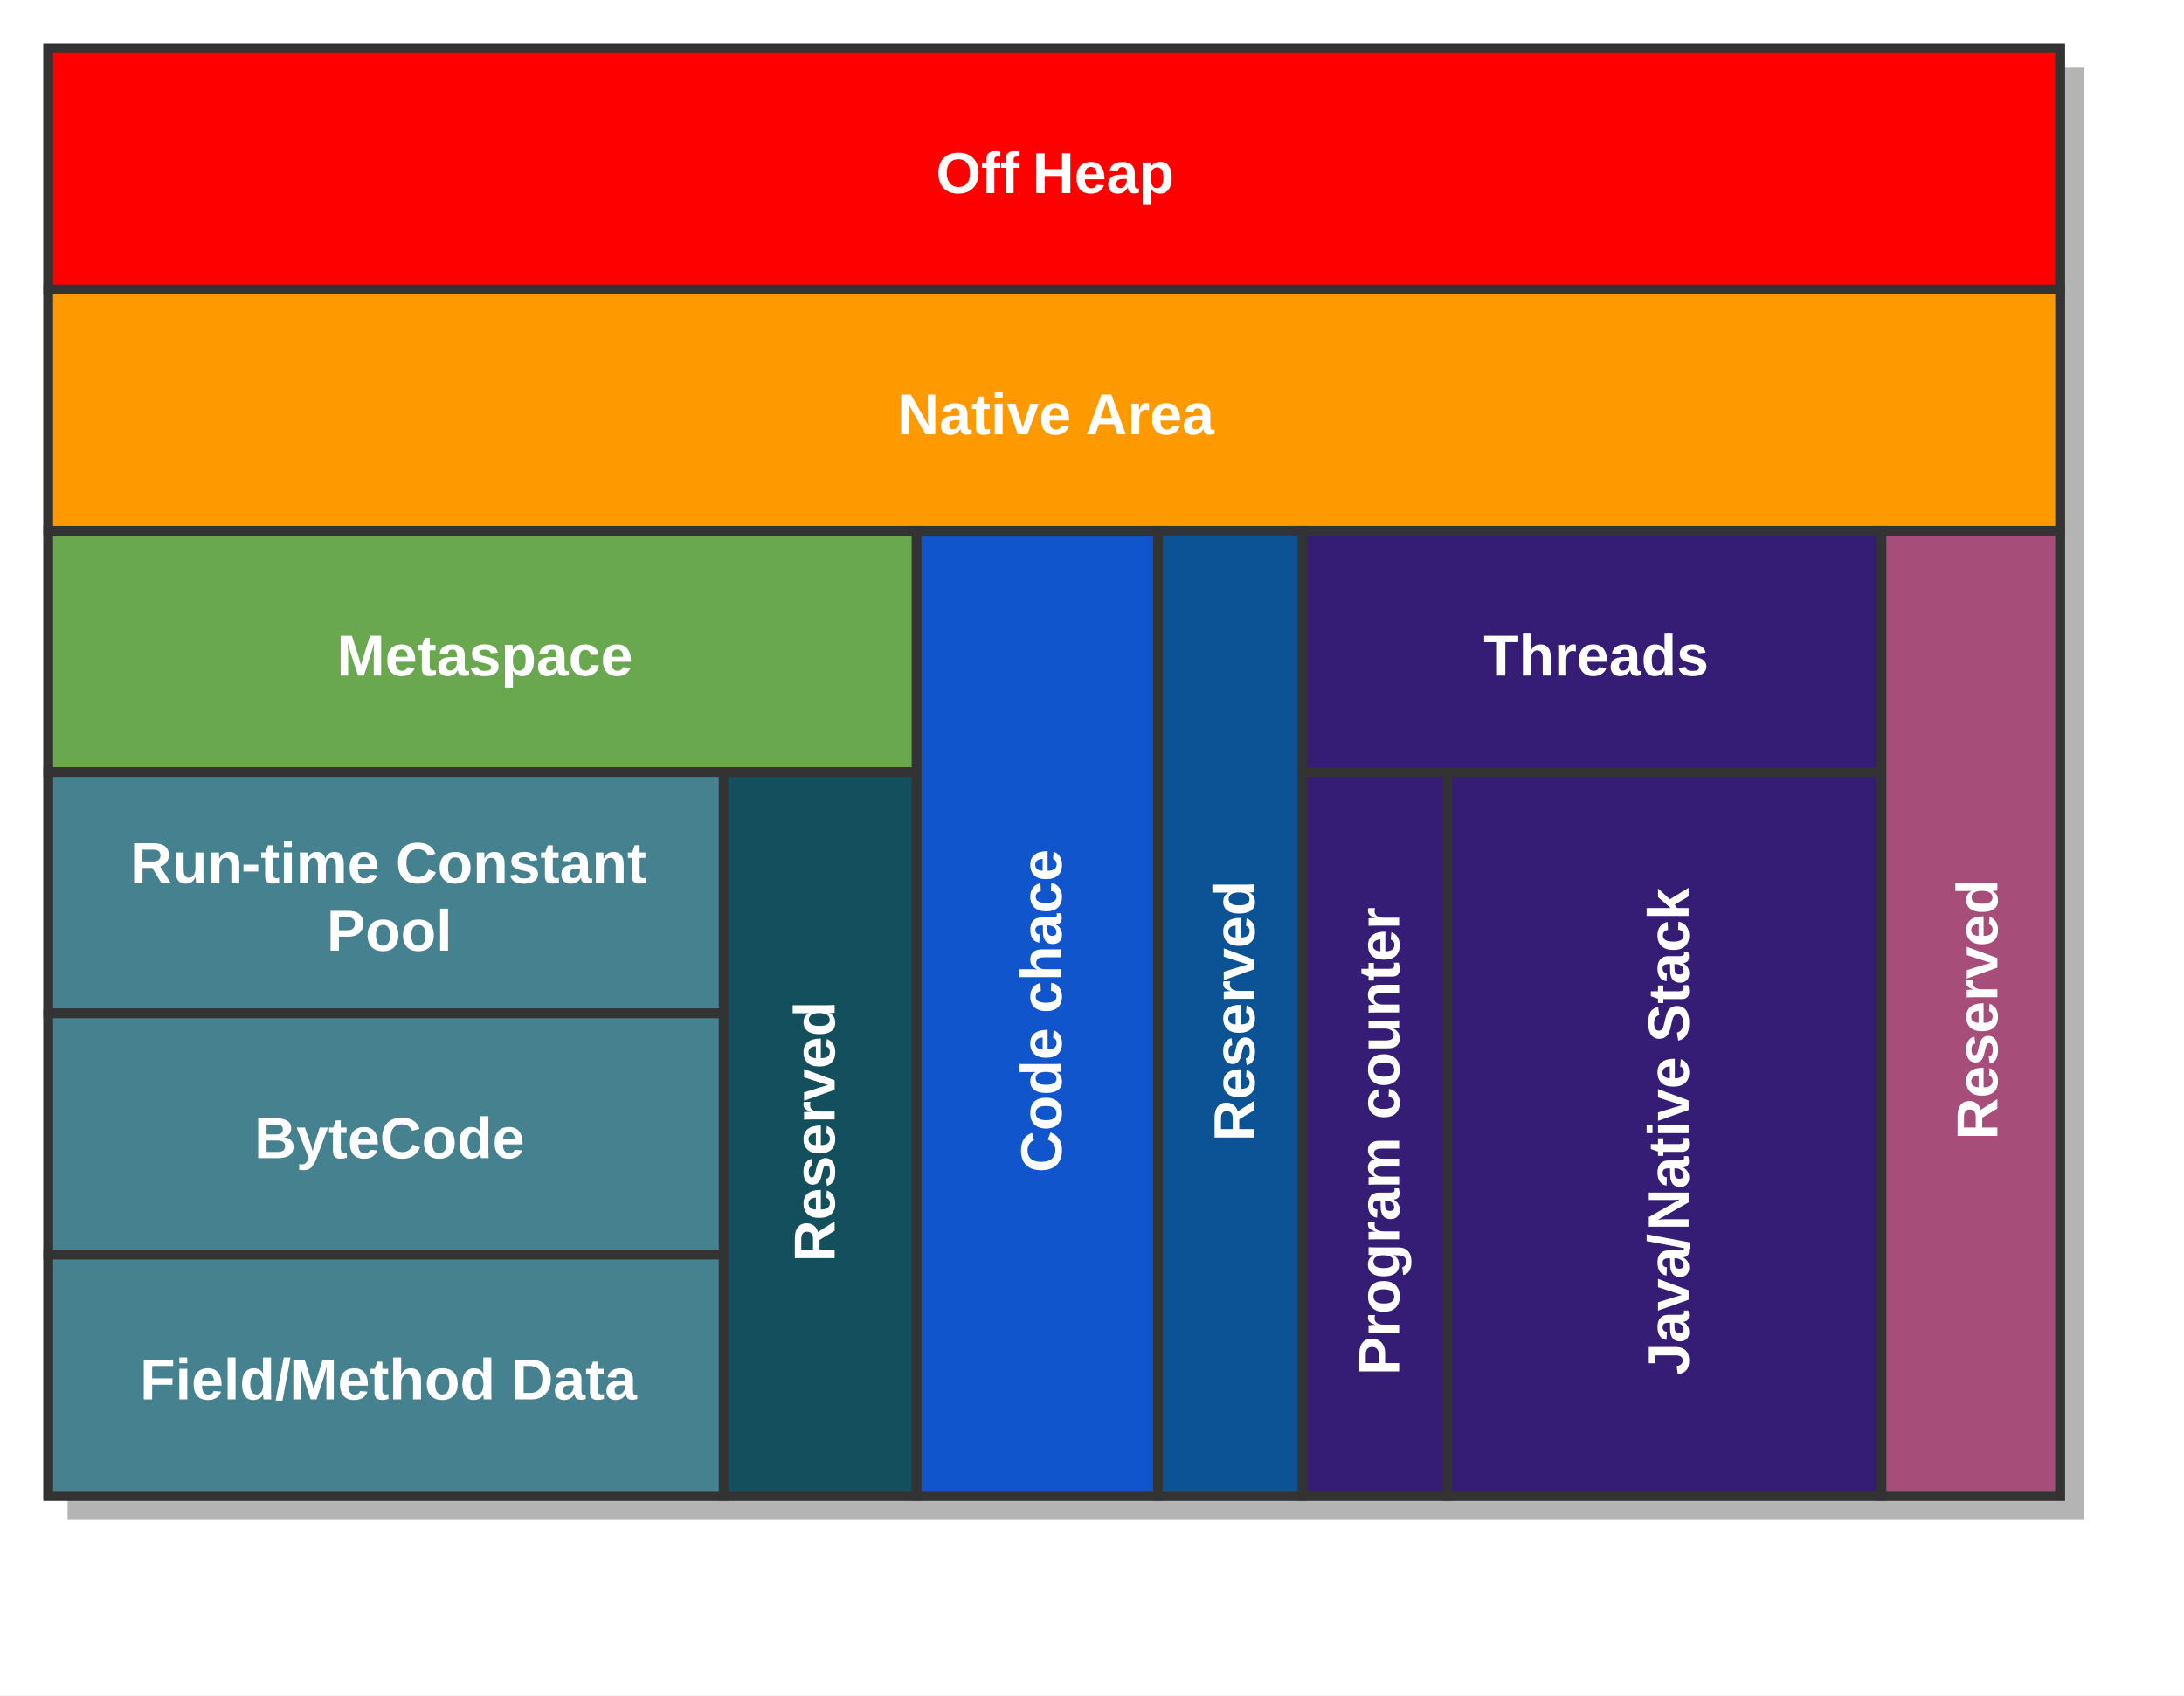
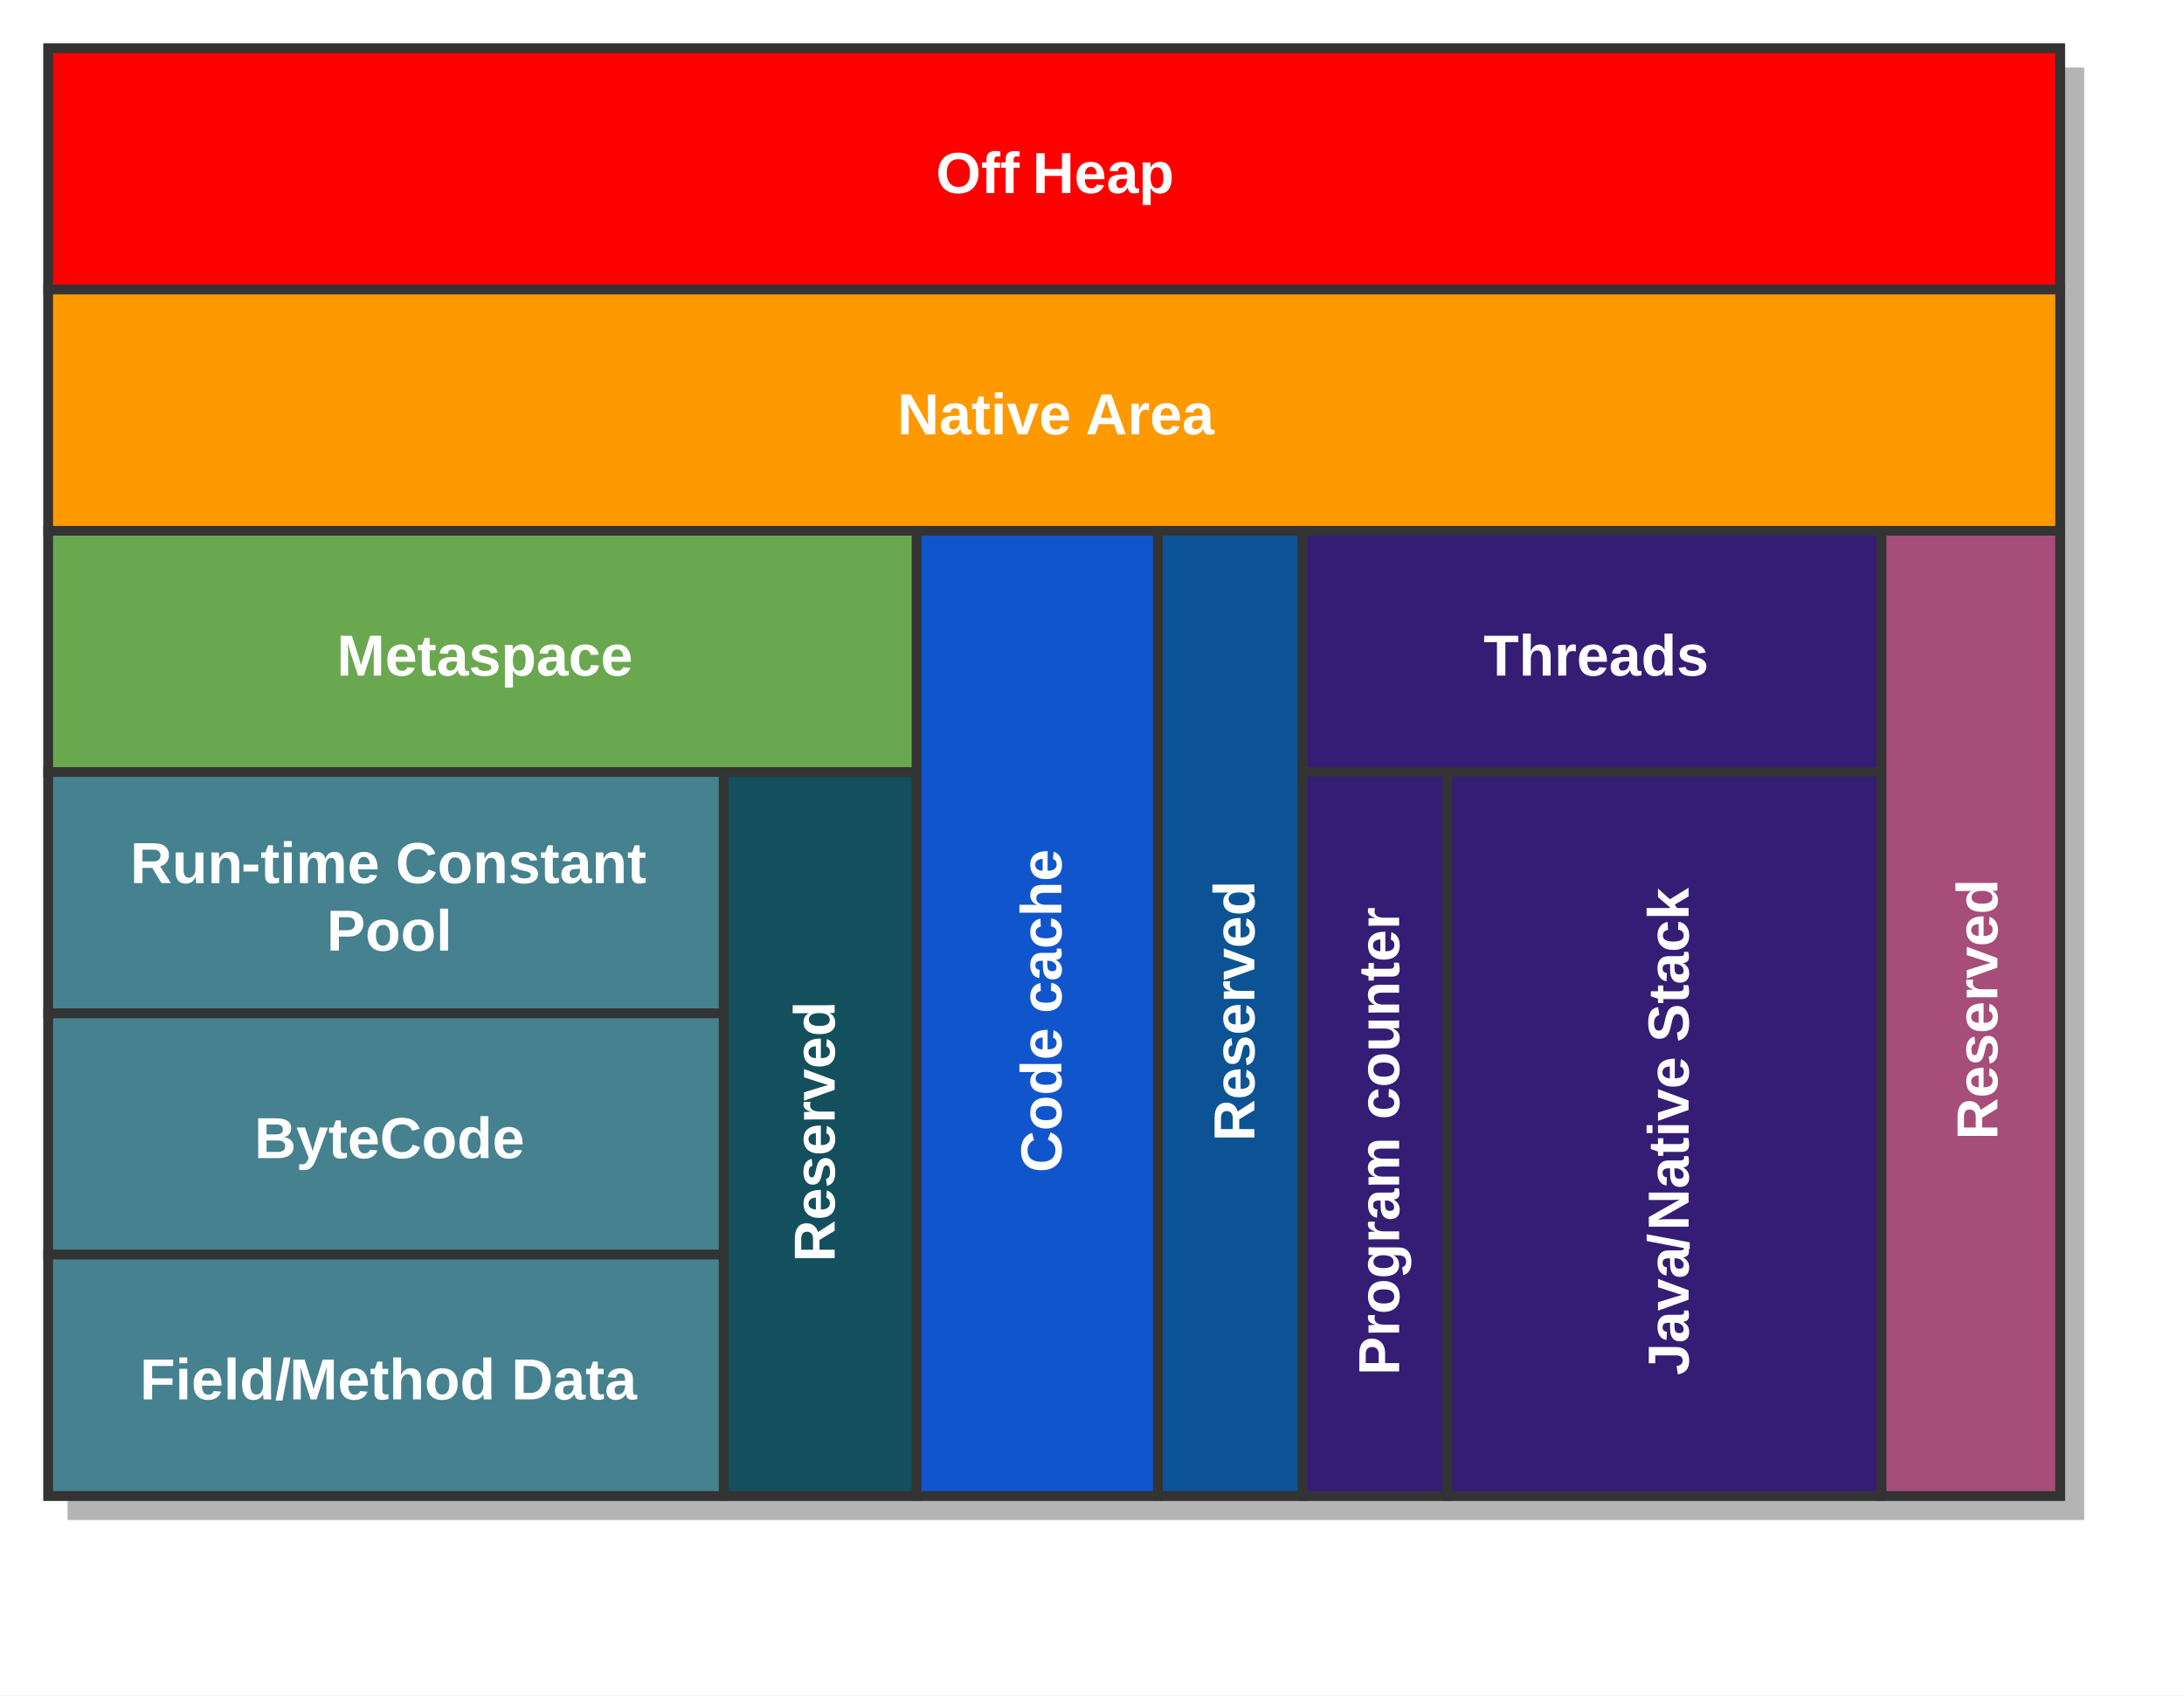
<svg xmlns="http://www.w3.org/2000/svg" xmlns:html="http://www.w3.org/1999/xhtml" version="1.1" width="452.683" height="351.333">
  <html:style />
  <defs />
  <g transform="translate(0,0)">
    <g>
      <rect fill="#FFFFFF" stroke="none" x="0" y="0" width="452.683" height="351.333" />
    </g>
    <g transform="translate(0,0) matrix(1,0,0,1,10,10)">
      <g transform="translate(4,4) scale(1.002398,1.003333)">
        <g>
          <g transform="translate(0,0) scale(4.17,3)">
            <g>
              <path fill="#000000" stroke="none" stroke-dasharray="1.7976931348623157e+308" d="M 0 0 L 100 0 Q 100 0 100 0 L 100 100 Q 100 100 100 100 L 0 100 Q 0 100 0 100 L 0 0 Q 0 0 0 0 Z" opacity="0.294" />
              <g transform="scale(0.2398082,0.3333333)">
                <path fill="none" stroke="none" stroke-dasharray="1.7976931348623157e+308" d="M 0 0 L 417 0 Q 417 0 417 0 L 417 300 Q 417 300 417 300 L 0 300 Q 0 300 0 300 L 0 0 Q 0 0 0 0 Z" />
                <path fill="none" stroke="rgb(0,0,0)" stroke-dasharray="1.7976931348623157e+308" d="M 0 0 L 417 0 Q 417 0 417 0 L 417 300 Q 417 300 417 300 L 0 300 Q 0 300 0 300 L 0 0 Q 0 0 0 0 Z" stroke-opacity="0" stroke-miterlimit="10" stroke-width="2" opacity="0.294" />
              </g>
            </g>
          </g>
        </g>
      </g>
      <g>
        <g transform="translate(0,0) scale(4.17,3)">
          <g>
            <path fill="#FFFFFF" stroke="none" stroke-dasharray="1.7976931348623157e+308" d="M 0 0 L 100 0 Q 100 0 100 0 L 100 100 Q 100 100 100 100 L 0 100 Q 0 100 0 100 L 0 0 Q 0 0 0 0 Z" />
            <g transform="scale(0.2398082,0.3333333)">
              <path fill="none" stroke="none" stroke-dasharray="1.7976931348623157e+308" d="M 0 0 L 417 0 Q 417 0 417 0 L 417 300 Q 417 300 417 300 L 0 300 Q 0 300 0 300 L 0 0 Q 0 0 0 0 Z" />
              <path fill="none" stroke="#333333" stroke-dasharray="1.7976931348623157e+308" d="M 0 0 L 417 0 Q 417 0 417 0 L 417 300 Q 417 300 417 300 L 0 300 Q 0 300 0 300 L 0 0 Q 0 0 0 0 Z" stroke-miterlimit="10" stroke-width="2" />
            </g>
          </g>
        </g>
      </g>
    </g>
    <g transform="translate(0,0) matrix(1,0,0,1,10,10)">
      <g>
        <g transform="translate(0,0) scale(4.17,0.5)">
          <g>
            <path fill="#ff0000" stroke="none" stroke-dasharray="1.7976931348623157e+308" d="M 0 0 L 100 0 Q 100 0 100 0 L 100 100 Q 100 100 100 100 L 0 100 Q 0 100 0 100 L 0 0 Q 0 0 0 0 Z" />
            <g transform="scale(0.2398082,2)">
              <path fill="none" stroke="none" stroke-dasharray="1.7976931348623157e+308" d="M 0 0 L 417 0 Q 417 0 417 0 L 417 50 Q 417 50 417 50 L 0 50 Q 0 50 0 50 L 0 0 Q 0 0 0 0 Z" />
              <path fill="none" stroke="#333333" stroke-dasharray="1.7976931348623157e+308" d="M 0 0 L 417 0 Q 417 0 417 0 L 417 50 Q 417 50 417 50 L 0 50 Q 0 50 0 50 L 0 0 Q 0 0 0 0 Z" stroke-miterlimit="10" stroke-width="2" />
            </g>
          </g>
        </g>
      </g>
    </g>
    <g transform="matrix(1,0,0,1,20,28)">
      <g>
        <g>
          <rect fill="rgb(0,0,0)" stroke="none" x="0" y="0" width="397" height="14" fill-opacity="0" />
        </g>
      </g>
      <g>
        <g>
          <rect fill="rgb(0,0,0)" stroke="none" x="0" y="0" width="397" height="14" fill-opacity="0" />
        </g>
      </g>
      <g>
        <g>
          <rect fill="rgb(0,0,0)" stroke="none" x="173.672" y="0" width="50" height="14" fill-opacity="0" />
        </g>
      </g>
      <g>
        <g>
          <rect fill="rgb(0,0,0)" stroke="none" x="173.672" y="0" width="50" height="14" fill-opacity="0" />
        </g>
        <text fill="rgb(255, 255, 255)" stroke="none" font-family="Arial" font-size="12px" font-style="normal" font-weight="700" text-decoration="" line-height="14px" x="174" y="12">Off</text>
        <text fill="rgb(255, 255, 255)" stroke="none" font-family="Arial" font-size="12px" font-style="normal" font-weight="700" text-decoration="" line-height="14px" x="194" y="12">Heap</text>
      </g>
    </g>
    <g transform="translate(0,0) matrix(1,0,0,1,10,60)">
      <g>
        <g transform="translate(0,0) scale(4.17,0.5)">
          <g>
            <path fill="#ff9900" stroke="none" stroke-dasharray="1.7976931348623157e+308" d="M 0 0 L 100 0 Q 100 0 100 0 L 100 100 Q 100 100 100 100 L 0 100 Q 0 100 0 100 L 0 0 Q 0 0 0 0 Z" />
            <g transform="scale(0.2398082,2)">
              <path fill="none" stroke="none" stroke-dasharray="1.7976931348623157e+308" d="M 0 0 L 417 0 Q 417 0 417 0 L 417 50 Q 417 50 417 50 L 0 50 Q 0 50 0 50 L 0 0 Q 0 0 0 0 Z" />
              <path fill="none" stroke="#333333" stroke-dasharray="1.7976931348623157e+308" d="M 0 0 L 417 0 Q 417 0 417 0 L 417 50 Q 417 50 417 50 L 0 50 Q 0 50 0 50 L 0 0 Q 0 0 0 0 Z" stroke-miterlimit="10" stroke-width="2" />
            </g>
          </g>
        </g>
      </g>
    </g>
    <g transform="matrix(1,0,0,1,20,78)">
      <g>
        <g>
          <rect fill="rgb(0,0,0)" stroke="none" x="0" y="0" width="397" height="14" fill-opacity="0" />
        </g>
      </g>
      <g>
        <g>
          <rect fill="rgb(0,0,0)" stroke="none" x="0" y="0" width="397" height="14" fill-opacity="0" />
        </g>
      </g>
      <g>
        <g>
          <rect fill="rgb(0,0,0)" stroke="none" x="165.656" y="0" width="66" height="14" fill-opacity="0" />
        </g>
      </g>
      <g>
        <g>
          <rect fill="rgb(0,0,0)" stroke="none" x="165.656" y="0" width="66" height="14" fill-opacity="0" />
        </g>
        <text fill="rgb(255, 255, 255)" stroke="none" font-family="Arial" font-size="12px" font-style="normal" font-weight="700" text-decoration="" line-height="14px" x="166" y="12">Native</text>
        <text fill="rgb(255, 255, 255)" stroke="none" font-family="Arial" font-size="12px" font-style="normal" font-weight="700" text-decoration="" line-height="14px" x="205" y="12">Area</text>
      </g>
    </g>
    <g transform="translate(0,0) matrix(1,0,0,1,10,110)">
      <g>
        <g transform="translate(0,0) scale(1.8,0.5)">
          <g>
            <path fill="#6aa84f" stroke="none" stroke-dasharray="1.7976931348623157e+308" d="M 0 0 L 100 0 Q 100 0 100 0 L 100 100 Q 100 100 100 100 L 0 100 Q 0 100 0 100 L 0 0 Q 0 0 0 0 Z" />
            <g transform="scale(0.5555556,2)">
              <path fill="none" stroke="none" stroke-dasharray="1.7976931348623157e+308" d="M 0 0 L 180 0 Q 180 0 180 0 L 180 50 Q 180 50 180 50 L 0 50 Q 0 50 0 50 L 0 0 Q 0 0 0 0 Z" />
              <path fill="none" stroke="#333333" stroke-dasharray="1.7976931348623157e+308" d="M 0 0 L 180 0 Q 180 0 180 0 L 180 50 Q 180 50 180 50 L 0 50 Q 0 50 0 50 L 0 0 Q 0 0 0 0 Z" stroke-miterlimit="10" stroke-width="2" />
            </g>
          </g>
        </g>
      </g>
    </g>
    <g transform="matrix(1,0,0,1,19,128)">
      <g>
        <g>
          <rect fill="rgb(0,0,0)" stroke="none" x="0" y="0" width="163" height="14" fill-opacity="0" />
        </g>
      </g>
      <g>
        <g>
          <rect fill="rgb(0,0,0)" stroke="none" x="0" y="0" width="163" height="14" fill-opacity="0" />
        </g>
      </g>
      <g>
        <g>
          <rect fill="rgb(0,0,0)" stroke="none" x="50.812" y="0" width="61" height="14" fill-opacity="0" />
        </g>
      </g>
      <g>
        <g>
          <rect fill="rgb(0,0,0)" stroke="none" x="50.812" y="0" width="61" height="14" fill-opacity="0" />
        </g>
        <text fill="rgb(255, 255, 255)" stroke="none" font-family="Arial" font-size="12px" font-style="normal" font-weight="700" text-decoration="" line-height="14px" x="50.812" y="12">Metaspace</text>
      </g>
    </g>
    <g transform="translate(0,0) matrix(1,0,0,1,10,160)">
      <g>
        <g transform="translate(0,0) scale(1.4,0.5)">
          <g>
            <path fill="#45818e" stroke="none" stroke-dasharray="1.7976931348623157e+308" d="M 0 0 L 100 0 Q 100 0 100 0 L 100 100 Q 100 100 100 100 L 0 100 Q 0 100 0 100 L 0 0 Q 0 0 0 0 Z" />
            <g transform="scale(0.7142857,2)">
              <path fill="none" stroke="none" stroke-dasharray="1.7976931348623157e+308" d="M 0 0 L 140 0 Q 140 0 140 0 L 140 50 Q 140 50 140 50 L 0 50 Q 0 50 0 50 L 0 0 Q 0 0 0 0 Z" />
              <path fill="none" stroke="#333333" stroke-dasharray="1.7976931348623157e+308" d="M 0 0 L 140 0 Q 140 0 140 0 L 140 50 Q 140 50 140 50 L 0 50 Q 0 50 0 50 L 0 0 Q 0 0 0 0 Z" stroke-miterlimit="10" stroke-width="2" />
            </g>
          </g>
        </g>
      </g>
    </g>
    <g transform="matrix(1,0,0,1,19,171)">
      <g>
        <g>
          <rect fill="rgb(0,0,0)" stroke="none" x="0" y="0" width="123" height="28" fill-opacity="0" />
        </g>
      </g>
      <g>
        <g>
          <rect fill="rgb(0,0,0)" stroke="none" x="0" y="0" width="123" height="28" fill-opacity="0" />
        </g>
      </g>
      <g>
        <g>
          <rect fill="rgb(0,0,0)" stroke="none" x="8.062" y="0" width="107" height="28" fill-opacity="0" />
        </g>
      </g>
      <g>
        <g>
          <rect fill="rgb(0,0,0)" stroke="none" x="8.062" y="0" width="107" height="28" fill-opacity="0" />
        </g>
        <text fill="rgb(255, 255, 255)" stroke="none" font-family="Arial" font-size="12px" font-style="normal" font-weight="700" text-decoration="" line-height="14px" x="8" y="12">Run</text>
        <text fill="rgb(255, 255, 255)" stroke="none" font-family="Arial" font-size="12px" font-style="normal" font-weight="700" text-decoration="" line-height="14px" x="31" y="12">-</text>
        <text fill="rgb(255, 255, 255)" stroke="none" font-family="Arial" font-size="12px" font-style="normal" font-weight="700" text-decoration="" line-height="14px" x="35" y="12">time</text>
        <text fill="rgb(255, 255, 255)" stroke="none" font-family="Arial" font-size="12px" font-style="normal" font-weight="700" text-decoration="" line-height="14px" x="63" y="12">Constant</text>
        <text fill="rgb(255, 255, 255)" stroke="none" font-family="Arial" font-size="12px" font-style="normal" font-weight="700" text-decoration="" line-height="14px" x="48.719" y="26">Pool</text>
      </g>
    </g>
    <g transform="translate(0,0) matrix(1,0,0,1,10,210)">
      <g>
        <g transform="translate(0,0) scale(1.4,0.5)">
          <g>
            <path fill="#45818e" stroke="none" stroke-dasharray="1.7976931348623157e+308" d="M 0 0 L 100 0 Q 100 0 100 0 L 100 100 Q 100 100 100 100 L 0 100 Q 0 100 0 100 L 0 0 Q 0 0 0 0 Z" />
            <g transform="scale(0.7142857,2)">
              <path fill="none" stroke="none" stroke-dasharray="1.7976931348623157e+308" d="M 0 0 L 140 0 Q 140 0 140 0 L 140 50 Q 140 50 140 50 L 0 50 Q 0 50 0 50 L 0 0 Q 0 0 0 0 Z" />
              <path fill="none" stroke="#333333" stroke-dasharray="1.7976931348623157e+308" d="M 0 0 L 140 0 Q 140 0 140 0 L 140 50 Q 140 50 140 50 L 0 50 Q 0 50 0 50 L 0 0 Q 0 0 0 0 Z" stroke-miterlimit="10" stroke-width="2" />
            </g>
          </g>
        </g>
      </g>
    </g>
    <g transform="matrix(1,0,0,1,19,228)">
      <g>
        <g>
          <rect fill="rgb(0,0,0)" stroke="none" x="0" y="0" width="123" height="14" fill-opacity="0" />
        </g>
      </g>
      <g>
        <g>
          <rect fill="rgb(0,0,0)" stroke="none" x="0" y="0" width="123" height="14" fill-opacity="0" />
        </g>
      </g>
      <g>
        <g>
          <rect fill="rgb(0,0,0)" stroke="none" x="33.719" y="0" width="56" height="14" fill-opacity="0" />
        </g>
      </g>
      <g>
        <g>
          <rect fill="rgb(0,0,0)" stroke="none" x="33.719" y="0" width="56" height="14" fill-opacity="0" />
        </g>
        <text fill="rgb(255, 255, 255)" stroke="none" font-family="Arial" font-size="12px" font-style="normal" font-weight="700" text-decoration="" line-height="14px" x="33.719" y="12">ByteCode</text>
      </g>
    </g>
    <g transform="translate(0,0) matrix(1,0,0,1,10,260)">
      <g>
        <g transform="translate(0,0) scale(1.4,0.5)">
          <g>
            <path fill="#45818e" stroke="none" stroke-dasharray="1.7976931348623157e+308" d="M 0 0 L 100 0 Q 100 0 100 0 L 100 100 Q 100 100 100 100 L 0 100 Q 0 100 0 100 L 0 0 Q 0 0 0 0 Z" />
            <g transform="scale(0.7142857,2)">
              <path fill="none" stroke="none" stroke-dasharray="1.7976931348623157e+308" d="M 0 0 L 140 0 Q 140 0 140 0 L 140 50 Q 140 50 140 50 L 0 50 Q 0 50 0 50 L 0 0 Q 0 0 0 0 Z" />
              <path fill="none" stroke="#333333" stroke-dasharray="1.7976931348623157e+308" d="M 0 0 L 140 0 Q 140 0 140 0 L 140 50 Q 140 50 140 50 L 0 50 Q 0 50 0 50 L 0 0 Q 0 0 0 0 Z" stroke-miterlimit="10" stroke-width="2" />
            </g>
          </g>
        </g>
      </g>
    </g>
    <g transform="matrix(1,0,0,1,19,278)">
      <g>
        <g>
          <rect fill="rgb(0,0,0)" stroke="none" x="0" y="0" width="123" height="14" fill-opacity="0" />
        </g>
      </g>
      <g>
        <g>
          <rect fill="rgb(0,0,0)" stroke="none" x="0" y="0" width="123" height="14" fill-opacity="0" />
        </g>
      </g>
      <g>
        <g>
          <rect fill="rgb(0,0,0)" stroke="none" x="10.047" y="0" width="103" height="14" fill-opacity="0" />
        </g>
      </g>
      <g>
        <g>
          <rect fill="rgb(0,0,0)" stroke="none" x="10.047" y="0" width="103" height="14" fill-opacity="0" />
        </g>
        <text fill="rgb(255, 255, 255)" stroke="none" font-family="Arial" font-size="12px" font-style="normal" font-weight="700" text-decoration="" line-height="14px" x="10" y="12">Field</text>
        <text fill="rgb(255, 255, 255)" stroke="none" font-family="Arial" font-size="12px" font-style="normal" font-weight="700" text-decoration="" line-height="14px" x="38" y="12">/</text>
        <text fill="rgb(255, 255, 255)" stroke="none" font-family="Arial" font-size="12px" font-style="normal" font-weight="700" text-decoration="" line-height="14px" x="41" y="12">Method</text>
        <text fill="rgb(255, 255, 255)" stroke="none" font-family="Arial" font-size="12px" font-style="normal" font-weight="700" text-decoration="" line-height="14px" x="87" y="12">Data</text>
      </g>
    </g>
    <g transform="translate(0,0) matrix(1,0,0,1,150,160)">
      <g>
        <g transform="translate(0,0) scale(0.4,1.5)">
          <g>
            <path fill="#134f5c" stroke="none" stroke-dasharray="1.7976931348623157e+308" d="M 0 0 L 100 0 Q 100 0 100 0 L 100 100 Q 100 100 100 100 L 0 100 Q 0 100 0 100 L 0 0 Q 0 0 0 0 Z" />
            <g transform="scale(2.5,0.6666667)">
              <path fill="none" stroke="none" stroke-dasharray="1.7976931348623157e+308" d="M 0 0 L 40 0 Q 40 0 40 0 L 40 150 Q 40 150 40 150 L 0 150 Q 0 150 0 150 L 0 0 Q 0 0 0 0 Z" />
              <path fill="none" stroke="#333333" stroke-dasharray="1.7976931348623157e+308" d="M 0 0 L 40 0 Q 40 0 40 0 L 40 150 Q 40 150 40 150 L 0 150 Q 0 150 0 150 L 0 0 Q 0 0 0 0 Z" stroke-miterlimit="10" stroke-width="2" />
            </g>
          </g>
        </g>
      </g>
    </g>
    <g transform="matrix(-1.8369701987210297e-16,-1,1,-1.8369701987210297e-16,161,308)">
      <g>
        <g>
          <rect fill="rgb(0,0,0)" stroke="none" x="0" y="0" width="147" height="14" fill-opacity="0" />
        </g>
      </g>
      <g>
        <g>
          <rect fill="rgb(0,0,0)" stroke="none" x="0" y="0" width="147" height="14" fill-opacity="0" />
        </g>
      </g>
      <g>
        <g>
          <rect fill="rgb(0,0,0)" stroke="none" x="46.484" y="0" width="55" height="14" fill-opacity="0" />
        </g>
      </g>
      <g>
        <g>
          <rect fill="rgb(0,0,0)" stroke="none" x="46.484" y="0" width="55" height="14" fill-opacity="0" />
        </g>
        <text fill="rgb(255, 255, 255)" stroke="none" font-family="Arial" font-size="12px" font-style="normal" font-weight="700" text-decoration="" line-height="14px" x="46.484" y="12">Reserved</text>
      </g>
    </g>
    <g transform="translate(0,0) matrix(1,0,0,1,190,110)">
      <g>
        <g transform="translate(0,0) scale(0.5,2)">
          <g>
            <path fill="#1155cc" stroke="none" stroke-dasharray="1.7976931348623157e+308" d="M 0 0 L 100 0 Q 100 0 100 0 L 100 100 Q 100 100 100 100 L 0 100 Q 0 100 0 100 L 0 0 Q 0 0 0 0 Z" />
            <g transform="scale(2,0.5)">
              <path fill="none" stroke="none" stroke-dasharray="1.7976931348623157e+308" d="M 0 0 L 50 0 Q 50 0 50 0 L 50 200 Q 50 200 50 200 L 0 200 Q 0 200 0 200 L 0 0 Q 0 0 0 0 Z" />
              <path fill="none" stroke="#333333" stroke-dasharray="1.7976931348623157e+308" d="M 0 0 L 50 0 Q 50 0 50 0 L 50 200 Q 50 200 50 200 L 0 200 Q 0 200 0 200 L 0 0 Q 0 0 0 0 Z" stroke-miterlimit="10" stroke-width="2" />
            </g>
          </g>
        </g>
      </g>
    </g>
    <g transform="translate(0,0) matrix(1,0,0,1,240,110)">
      <g>
        <g transform="translate(0,0) scale(0.3,2)">
          <g>
            <path fill="#0b5394" stroke="none" stroke-dasharray="1.7976931348623157e+308" d="M 0 0 L 100 0 Q 100 0 100 0 L 100 100 Q 100 100 100 100 L 0 100 Q 0 100 0 100 L 0 0 Q 0 0 0 0 Z" />
            <g transform="scale(3.333333,0.5)">
              <path fill="none" stroke="none" stroke-dasharray="1.7976931348623157e+308" d="M 0 0 L 30 0 Q 30 0 30 0 L 30 200 Q 30 200 30 200 L 0 200 Q 0 200 0 200 L 0 0 Q 0 0 0 0 Z" />
              <path fill="none" stroke="#333333" stroke-dasharray="1.7976931348623157e+308" d="M 0 0 L 30 0 Q 30 0 30 0 L 30 200 Q 30 200 30 200 L 0 200 Q 0 200 0 200 L 0 0 Q 0 0 0 0 Z" stroke-miterlimit="10" stroke-width="2" />
            </g>
          </g>
        </g>
      </g>
    </g>
    <g transform="translate(0,0) matrix(1,0,0,1,270,110)">
      <g>
        <g transform="translate(0,0) scale(1.2,0.5)">
          <g>
            <path fill="#351c75" stroke="none" stroke-dasharray="1.7976931348623157e+308" d="M 0 0 L 100 0 Q 100 0 100 0 L 100 100 Q 100 100 100 100 L 0 100 Q 0 100 0 100 L 0 0 Q 0 0 0 0 Z" />
            <g transform="scale(0.8333333,2)">
              <path fill="none" stroke="none" stroke-dasharray="1.7976931348623157e+308" d="M 0 0 L 120 0 Q 120 0 120 0 L 120 50 Q 120 50 120 50 L 0 50 Q 0 50 0 50 L 0 0 Q 0 0 0 0 Z" />
              <path fill="none" stroke="#333333" stroke-dasharray="1.7976931348623157e+308" d="M 0 0 L 120 0 Q 120 0 120 0 L 120 50 Q 120 50 120 50 L 0 50 Q 0 50 0 50 L 0 0 Q 0 0 0 0 Z" stroke-miterlimit="10" stroke-width="2" />
            </g>
          </g>
        </g>
      </g>
    </g>
    <g transform="matrix(1,0,0,1,279,128)">
      <g>
        <g>
          <rect fill="rgb(0,0,0)" stroke="none" x="0" y="0" width="104" height="14" fill-opacity="0" />
        </g>
      </g>
      <g>
        <g>
          <rect fill="rgb(0,0,0)" stroke="none" x="0" y="0" width="104" height="14" fill-opacity="0" />
        </g>
      </g>
      <g>
        <g>
          <rect fill="rgb(0,0,0)" stroke="none" x="28.484" y="0" width="47" height="14" fill-opacity="0" />
        </g>
      </g>
      <g>
        <g>
          <rect fill="rgb(0,0,0)" stroke="none" x="28.484" y="0" width="47" height="14" fill-opacity="0" />
        </g>
        <text fill="rgb(255, 255, 255)" stroke="none" font-family="Arial" font-size="12px" font-style="normal" font-weight="700" text-decoration="" line-height="14px" x="28.484" y="12">Threads</text>
      </g>
    </g>
    <g transform="matrix(-1.8369701987210297e-16,-1,1,-1.8369701987210297e-16,208,308)">
      <g>
        <g>
          <rect fill="rgb(0,0,0)" stroke="none" x="0" y="0" width="197" height="14" fill-opacity="0" />
        </g>
      </g>
      <g>
        <g>
          <rect fill="rgb(0,0,0)" stroke="none" x="0" y="0" width="197" height="14" fill-opacity="0" />
        </g>
      </g>
      <g>
        <g>
          <rect fill="rgb(0,0,0)" stroke="none" x="64.812" y="0" width="67" height="14" fill-opacity="0" />
        </g>
      </g>
      <g>
        <g>
          <rect fill="rgb(0,0,0)" stroke="none" x="64.812" y="0" width="67" height="14" fill-opacity="0" />
        </g>
        <text fill="rgb(255, 255, 255)" stroke="none" font-family="Arial" font-size="12px" font-style="normal" font-weight="700" text-decoration="" line-height="14px" x="65" y="12">Code</text>
-         <text fill="rgb(255, 255, 255)" stroke="none" font-family="Arial" font-size="12px" font-style="normal" font-weight="700" text-decoration="" line-height="14px" x="98" y="12">chace</text>
+         <text fill="rgb(255, 255, 255)" stroke="none" font-family="Arial" font-size="12px" font-style="normal" font-weight="700" text-decoration="" line-height="14px" x="98" y="12">cache</text>
      </g>
    </g>
    <g transform="matrix(-1.8369701987210297e-16,-1,1,-1.8369701987210297e-16,248,308)">
      <g>
        <g>
          <rect fill="rgb(0,0,0)" stroke="none" x="0" y="0" width="197" height="14" fill-opacity="0" />
        </g>
      </g>
      <g>
        <g>
          <rect fill="rgb(0,0,0)" stroke="none" x="0" y="0" width="197" height="14" fill-opacity="0" />
        </g>
      </g>
      <g>
        <g>
          <rect fill="rgb(0,0,0)" stroke="none" x="71.484" y="0" width="55" height="14" fill-opacity="0" />
        </g>
      </g>
      <g>
        <g>
          <rect fill="rgb(0,0,0)" stroke="none" x="71.484" y="0" width="55" height="14" fill-opacity="0" />
        </g>
        <text fill="rgb(255, 255, 255)" stroke="none" font-family="Arial" font-size="12px" font-style="normal" font-weight="700" text-decoration="" line-height="14px" x="71.484" y="12">Reserved</text>
      </g>
    </g>
    <g transform="translate(0,0) matrix(1,0,0,1,270,160)">
      <g>
        <g transform="translate(0,0) scale(0.3,1.5)">
          <g>
            <path fill="#351c75" stroke="none" stroke-dasharray="1.7976931348623157e+308" d="M 0 0 L 100 0 Q 100 0 100 0 L 100 100 Q 100 100 100 100 L 0 100 Q 0 100 0 100 L 0 0 Q 0 0 0 0 Z" />
            <g transform="scale(3.333333,0.6666667)">
              <path fill="none" stroke="none" stroke-dasharray="1.7976931348623157e+308" d="M 0 0 L 30 0 Q 30 0 30 0 L 30 150 Q 30 150 30 150 L 0 150 Q 0 150 0 150 L 0 0 Q 0 0 0 0 Z" />
              <path fill="none" stroke="#333333" stroke-dasharray="1.7976931348623157e+308" d="M 0 0 L 30 0 Q 30 0 30 0 L 30 150 Q 30 150 30 150 L 0 150 Q 0 150 0 150 L 0 0 Q 0 0 0 0 Z" stroke-miterlimit="10" stroke-width="2" />
            </g>
          </g>
        </g>
      </g>
    </g>
    <g transform="matrix(-1.8369701987210297e-16,-1,1,-1.8369701987210297e-16,278,295)">
      <g>
        <g>
          <rect fill="rgb(0,0,0)" stroke="none" x="0" y="0" width="117" height="14" fill-opacity="0" />
        </g>
      </g>
      <g>
        <g>
          <rect fill="rgb(0,0,0)" stroke="none" x="0" y="0" width="117" height="14" fill-opacity="0" />
        </g>
      </g>
      <g>
        <g>
          <rect fill="rgb(0,0,0)" stroke="none" x="10.156" y="0" width="97" height="14" fill-opacity="0" />
        </g>
      </g>
      <g>
        <g>
          <rect fill="rgb(0,0,0)" stroke="none" x="10.156" y="0" width="97" height="14" fill-opacity="0" />
        </g>
        <text fill="rgb(255, 255, 255)" stroke="none" font-family="Arial" font-size="12px" font-style="normal" font-weight="700" text-decoration="" line-height="14px" x="10" y="12">Program</text>
        <text fill="rgb(255, 255, 255)" stroke="none" font-family="Arial" font-size="12px" font-style="normal" font-weight="700" text-decoration="" line-height="14px" x="63" y="12">counter</text>
      </g>
    </g>
    <g transform="translate(0,0) matrix(1,0,0,1,300,160)">
      <g>
        <g transform="translate(0,0) scale(0.9,1.5)">
          <g>
            <path fill="#351c75" stroke="none" stroke-dasharray="1.7976931348623157e+308" d="M 0 0 L 100 0 Q 100 0 100 0 L 100 100 Q 100 100 100 100 L 0 100 Q 0 100 0 100 L 0 0 Q 0 0 0 0 Z" />
            <g transform="scale(1.111111,0.6666667)">
              <path fill="none" stroke="none" stroke-dasharray="1.7976931348623157e+308" d="M 0 0 L 90 0 Q 90 0 90 0 L 90 150 Q 90 150 90 150 L 0 150 Q 0 150 0 150 L 0 0 Q 0 0 0 0 Z" />
              <path fill="none" stroke="#333333" stroke-dasharray="1.7976931348623157e+308" d="M 0 0 L 90 0 Q 90 0 90 0 L 90 150 Q 90 150 90 150 L 0 150 Q 0 150 0 150 L 0 0 Q 0 0 0 0 Z" stroke-miterlimit="10" stroke-width="2" />
            </g>
          </g>
        </g>
      </g>
    </g>
    <g transform="matrix(-1.8369701987210297e-16,-1,1,-1.8369701987210297e-16,338,308)">
      <g>
        <g>
          <rect fill="rgb(0,0,0)" stroke="none" x="0" y="0" width="147" height="14" fill-opacity="0" />
        </g>
      </g>
      <g>
        <g>
          <rect fill="rgb(0,0,0)" stroke="none" x="0" y="0" width="147" height="14" fill-opacity="0" />
        </g>
      </g>
      <g>
        <g>
          <rect fill="rgb(0,0,0)" stroke="none" x="22.797" y="0" width="101" height="14" fill-opacity="0" />
        </g>
      </g>
      <g>
        <g>
          <rect fill="rgb(0,0,0)" stroke="none" x="22.797" y="0" width="101" height="14" fill-opacity="0" />
        </g>
        <text fill="rgb(255, 255, 255)" stroke="none" font-family="Arial" font-size="12px" font-style="normal" font-weight="700" text-decoration="" line-height="14px" x="23" y="12">Java</text>
        <text fill="rgb(255, 255, 255)" stroke="none" font-family="Arial" font-size="12px" font-style="normal" font-weight="700" text-decoration="" line-height="14px" x="49" y="12">/</text>
        <text fill="rgb(255, 255, 255)" stroke="none" font-family="Arial" font-size="12px" font-style="normal" font-weight="700" text-decoration="" line-height="14px" x="53" y="12">Native</text>
        <text fill="rgb(255, 255, 255)" stroke="none" font-family="Arial" font-size="12px" font-style="normal" font-weight="700" text-decoration="" line-height="14px" x="92" y="12">Stack</text>
      </g>
    </g>
    <g transform="translate(0,0) matrix(1,0,0,1,390,110)">
      <g>
        <g transform="translate(0,0) scale(0.37,2)">
          <g>
            <path fill="#a64d79" stroke="none" stroke-dasharray="1.7976931348623157e+308" d="M 0 0 L 100 0 Q 100 0 100 0 L 100 100 Q 100 100 100 100 L 0 100 Q 0 100 0 100 L 0 0 Q 0 0 0 0 Z" />
            <g transform="scale(2.702703,0.5)">
              <path fill="none" stroke="none" stroke-dasharray="1.7976931348623157e+308" d="M 0 0 L 37 0 Q 37 0 37 0 L 37 200 Q 37 200 37 200 L 0 200 Q 0 200 0 200 L 0 0 Q 0 0 0 0 Z" />
              <path fill="none" stroke="#333333" stroke-dasharray="1.7976931348623157e+308" d="M 0 0 L 37 0 Q 37 0 37 0 L 37 200 Q 37 200 37 200 L 0 200 Q 0 200 0 200 L 0 0 Q 0 0 0 0 Z" stroke-miterlimit="10" stroke-width="2" />
            </g>
          </g>
        </g>
      </g>
    </g>
    <g transform="matrix(-1.8369701987210297e-16,-1,1,-1.8369701987210297e-16,402,331)">
      <g>
        <g>
          <rect fill="rgb(0,0,0)" stroke="none" x="0" y="0" width="244" height="14" fill-opacity="0" />
        </g>
      </g>
      <g>
        <g>
          <rect fill="rgb(0,0,0)" stroke="none" x="0" y="0" width="244" height="14" fill-opacity="0" />
        </g>
      </g>
      <g>
        <g>
          <rect fill="rgb(0,0,0)" stroke="none" x="94.812" y="0" width="54" height="14" fill-opacity="0" />
        </g>
      </g>
      <g>
        <g>
          <rect fill="rgb(0,0,0)" stroke="none" x="94.812" y="0" width="54" height="14" fill-opacity="0" />
        </g>
        <text fill="rgb(255, 255, 255)" stroke="none" font-family="Arial" font-size="12px" font-style="normal" font-weight="700" text-decoration="" line-height="14px" x="94.812" y="12">Reserved</text>
      </g>
    </g>
  </g>
</svg>
